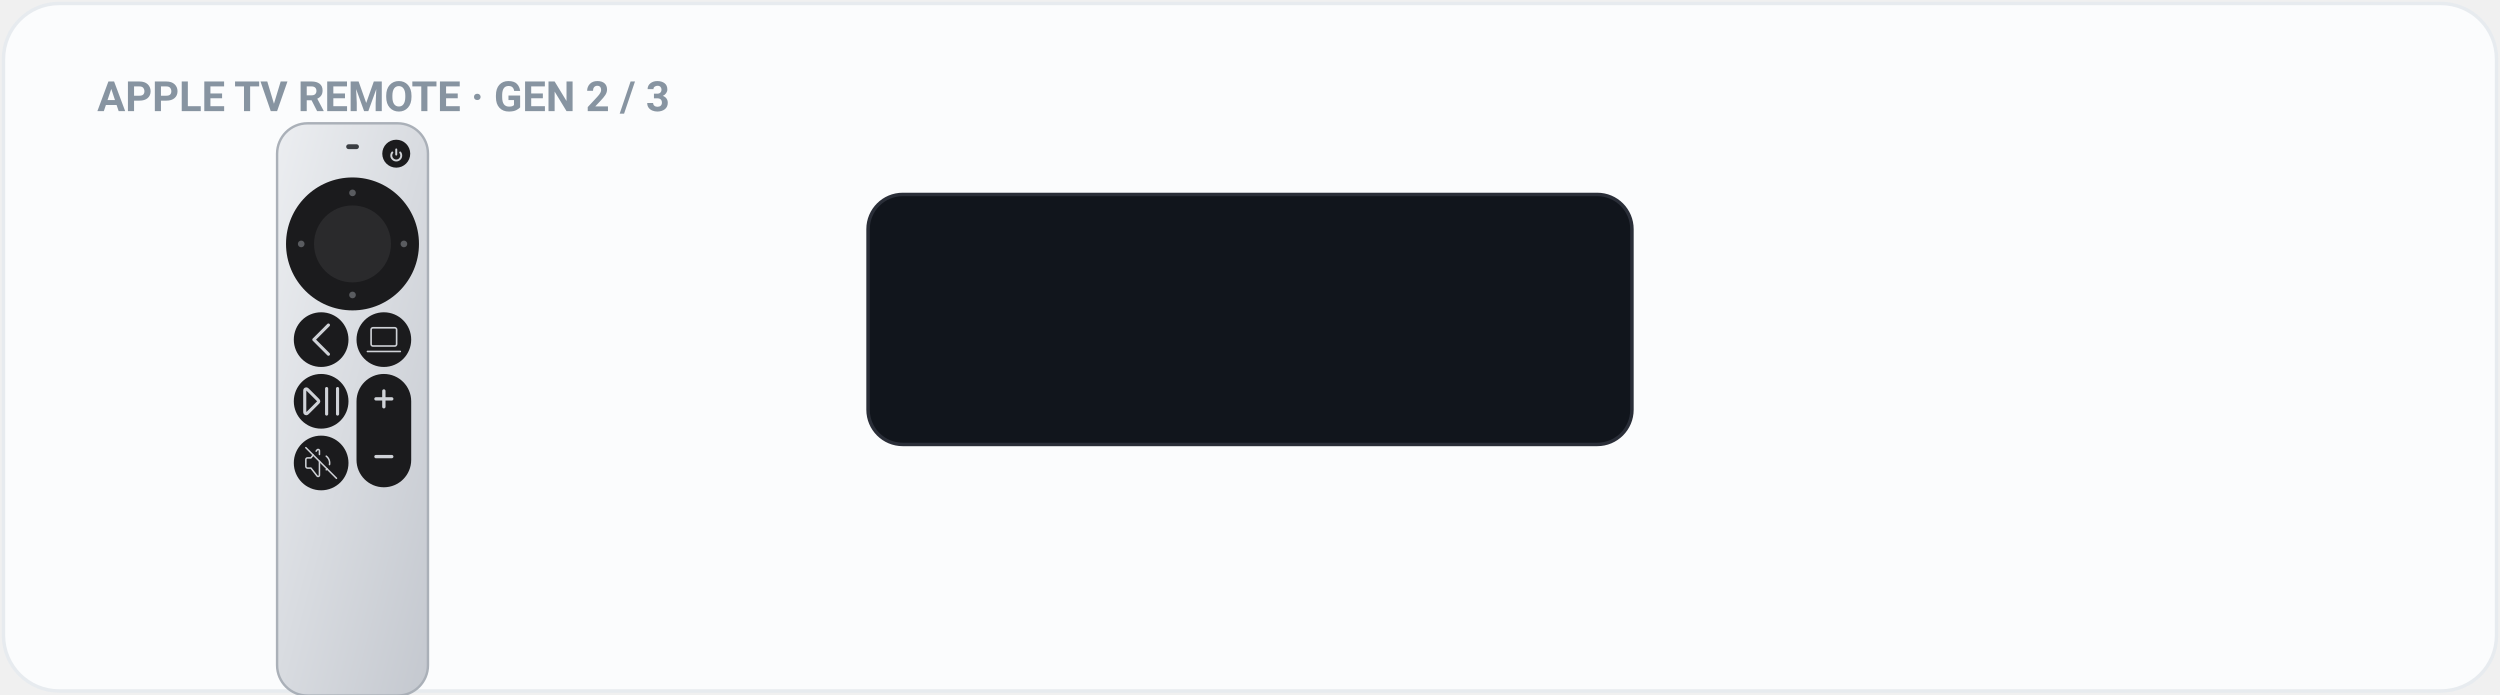
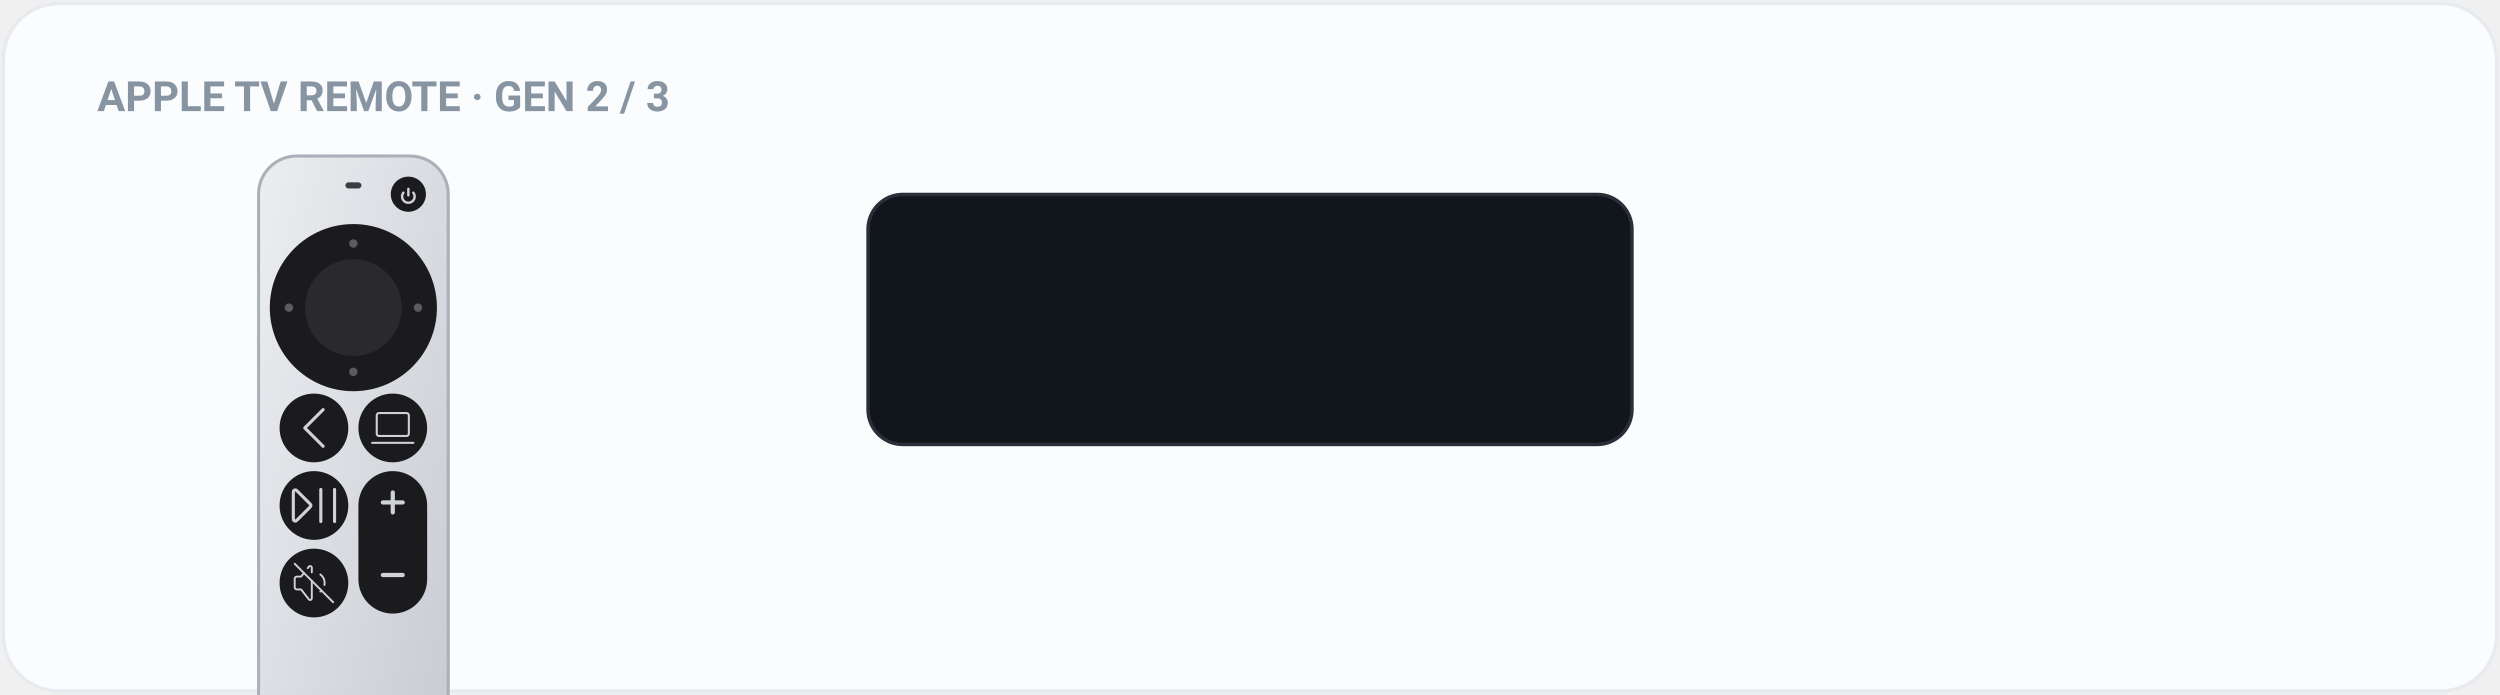
<svg xmlns="http://www.w3.org/2000/svg" viewBox="0 0 720 200" width="720" font-family="-apple-system, 'Segoe UI', Roboto, system-ui, sans-serif" role="img" aria-label="Apple TV Remote (gen 2/3): press TV to talk, press again to type your words, Back or Esc to cancel, swipe the touchpad to move the cursor">
  <defs>
    <linearGradient id="bodyG" x1="0" y1="0" x2="1" y2="1">
      <stop offset="0" stop-color="#eceef1" />
      <stop offset="1" stop-color="#c4c8cf" />
    </linearGradient>
    <clipPath id="typeRC">
      <rect x="300" y="78" width="0" height="30">
        <animate attributeName="width" values="0;0;0;124;124;0;0" keyTimes="0;0.28;0.30;0.45;0.50;0.505;1" dur="8s" repeatCount="indefinite" />
      </rect>
    </clipPath>
  </defs>
  <rect x="1" y="1" width="718" height="198" rx="16" fill="#FBFCFD" stroke="#E7EBEF" />
  <text x="28" y="32" fill="#8794A1" font-size="12" font-weight="600">APPLE TV REMOTE · GEN 2 / 3</text>
-   <g transform="translate(15,30) scale(1.75)">
+   <g transform="translate(-7,38) scale(2.2)">
    <rect x="37.03" y="3.15" width="24.83" height="94.18" rx="5" fill="url(#bodyG)" stroke="#aab0b8" stroke-width="0.4" />
    <rect x="48.4" y="6.6" width="2.1" height="0.8" rx="0.4" fill="#3a3d42" />
    <circle cx="56.64" cy="8.15" r="2.3" fill="#1b1b1d" />
    <path d="M56.64 7.45 v0.85 M55.99 7.95 a0.82 0.82 0 1 0 1.3 0" fill="none" stroke="#cfd2d7" stroke-width="0.32" stroke-linecap="round" />
    <circle cx="49.44" cy="23" r="10.94" fill="#1b1b1d" />
    <circle cx="49.44" cy="23" r="6.33" fill="#2a2a2c" />
    <g fill="#5a5c60">
      <circle cx="49.44" cy="14.6" r="0.55" />
      <circle cx="49.44" cy="31.4" r="0.55" />
      <circle cx="41" cy="23" r="0.55" />
      <circle cx="57.9" cy="23" r="0.55" />
    </g>
    <circle cx="44.28" cy="38.75" r="4.5" fill="#1b1b1d" />
    <g transform="translate(39.48,33.95) scale(0.40)">
      <path d="M15 6l-6 6l6 6" fill="none" stroke="#cfd2d7" stroke-width="0.9" vector-effect="non-scaling-stroke" stroke-linecap="round" stroke-linejoin="round" />
    </g>
    <circle cx="54.6" cy="38.75" r="4.5" fill="#1b1b1d" />
    <g transform="translate(51.0,35.0) scale(0.30)" fill="none" stroke="#cfd2d7" stroke-width="0.9" vector-effect="non-scaling-stroke" stroke-linecap="round" stroke-linejoin="round">
      <path d="M3 19l18 0" />
      <path d="M5 7a1 1 0 0 1 1 -1h12a1 1 0 0 1 1 1v8a1 1 0 0 1 -1 1h-12a1 1 0 0 1 -1 -1l0 -8" />
    </g>
    <circle cx="44.28" cy="48.9" r="4.5" fill="#1b1b1d" />
    <g transform="translate(40.68,45.3) scale(0.30)">
      <path d="M15 5V19M21 5V19M3 7.2V16.8C3 17.8 3 18.3 3.2 18.5C3.4 18.7 3.6 18.8 3.9 18.8C4.2 18.8 4.6 18.4 5.3 17.7L10.1 12.9C10.4 12.6 10.6 12.4 10.6 12.3C10.7 12.1 10.7 11.9 10.6 11.7C10.6 11.6 10.4 11.4 10.1 11.1L5.3 6.3C4.6 5.6 4.2 5.2 3.9 5.2C3.6 5.2 3.4 5.3 3.2 5.5C3 5.7 3 6.2 3 7.2Z" fill="none" stroke="#cfd2d7" stroke-width="0.9" vector-effect="non-scaling-stroke" stroke-linecap="round" stroke-linejoin="round" />
    </g>
    <rect x="50.1" y="44.4" width="9" height="18.65" rx="4.5" fill="#1b1b1d" />
    <path d="M54.6 47.2 v2.6 M53.3 48.5 h2.6" stroke="#cfd2d7" stroke-width="0.55" stroke-linecap="round" />
    <path d="M53.3 58 h2.6" stroke="#cfd2d7" stroke-width="0.55" stroke-linecap="round" />
    <circle cx="44.28" cy="59.05" r="4.5" fill="#1b1b1d" />
    <g transform="translate(40.92,55.69) scale(0.28)" fill="none" stroke="#cfd2d7" stroke-width="0.9" vector-effect="non-scaling-stroke" stroke-linecap="round" stroke-linejoin="round">
      <path d="M15 8a5 5 0 0 1 1.912 4.934m-1.377 2.602a5 5 0 0 1 -.535 .464" />
      <path d="M9.069 5.054l.431 -.554a.8 .8 0 0 1 1.5 .5v2m0 4v8a.8 .8 0 0 1 -1.5 .5l-3.5 -4.5h-2a1 1 0 0 1 -1 -1v-4a1 1 0 0 1 1 -1h2l1.294 -1.664" />
      <path d="M3 3l18 18" />
    </g>
    <circle cx="54.6" cy="38.75" r="4.5" fill="#34d399" opacity="0">
      <animate attributeName="opacity" values="0;0;1;1;0;0;1;1;0;0" keyTimes="0;0.03;0.05;0.21;0.24;0.30;0.32;0.47;0.50;1" dur="8s" repeatCount="indefinite" />
    </circle>
    <circle cx="44.28" cy="38.75" r="4.5" fill="#34d399" opacity="0">
      <animate attributeName="opacity" values="0;0;1;1;0;0" keyTimes="0;0.53;0.55;0.72;0.74;1" dur="8s" repeatCount="indefinite" />
    </circle>
    <circle cx="49.44" cy="23" r="10.94" fill="none" stroke="#3b9eff" stroke-width="1" opacity="0">
      <animate attributeName="opacity" values="0;0;1;1;0;0" keyTimes="0;0.78;0.80;0.97;0.99;1" dur="8s" repeatCount="indefinite" />
    </circle>
  </g>
  <rect x="250" y="56" width="220" height="72" rx="10" fill="#11151c" stroke="#2a2e38" />
  <g opacity="0">
    <animate attributeName="opacity" values="0;0;1;1;0;0" keyTimes="0;0.04;0.06;0.22;0.24;1" dur="8s" repeatCount="indefinite" />
    <g fill="#34d399">
      <rect x="332" y="85" width="6" height="14" rx="3" />
      <rect x="346" y="79" width="6" height="26" rx="3">
        <animate attributeName="height" values="26;14;26" dur="0.5s" repeatCount="indefinite" />
        <animate attributeName="y" values="79;85;79" dur="0.5s" repeatCount="indefinite" />
      </rect>
      <rect x="360" y="73" width="6" height="38" rx="3">
        <animate attributeName="height" values="38;20;38" dur="0.45s" repeatCount="indefinite" />
        <animate attributeName="y" values="73;82;73" dur="0.45s" repeatCount="indefinite" />
      </rect>
      <rect x="374" y="81" width="6" height="22" rx="3">
        <animate attributeName="height" values="22;36;22" dur="0.5s" repeatCount="indefinite" />
        <animate attributeName="y" values="81;74;81" dur="0.5s" repeatCount="indefinite" />
      </rect>
      <rect x="388" y="86" width="6" height="12" rx="3" />
    </g>
  </g>
  <g clip-path="url(#typeRC)">
    <text x="360" y="99" text-anchor="middle" font-size="22" font-weight="500" fill="#e6e8ee">Hello world</text>
  </g>
  <g opacity="0">
    <animate attributeName="opacity" values="0;0;1;1;0;0" keyTimes="0;0.54;0.56;0.72;0.74;1" dur="8s" repeatCount="indefinite" />
    <circle cx="360" cy="92" r="17" fill="#3a1414" stroke="#ff6b6b" />
    <path d="M352 84 l16 16 M368 84 l-16 16" stroke="#ff6b6b" stroke-width="3.4" stroke-linecap="round" />
  </g>
  <path d="M343 78 l0 17 l4.4 -4.4 l3.6 6.8 l3.2 -1.2 l-3.6 -6.8 l6.8 0 z" fill="#fff" opacity="0">
    <animate attributeName="opacity" values="0;0;1;1;0;0" keyTimes="0;0.79;0.81;0.97;0.99;1" dur="8s" repeatCount="indefinite" />
    <animateTransform attributeName="transform" type="translate" values="0,0;0,0;30,16;58,4;40,22;40,22" keyTimes="0;0.80;0.86;0.91;0.97;1" dur="8s" repeatCount="indefinite" additive="sum" />
  </path>
  <g opacity="0">
    <animate attributeName="opacity" values="0;0;1;1;0;0" keyTimes="0;0.02;0.04;0.23;0.25;1" dur="8s" repeatCount="indefinite" />
    <rect x="500" y="73" width="34" height="24" rx="6" fill="#34d399" />
    <text x="517" y="89" text-anchor="middle" font-size="12" font-weight="700" fill="#06281c">TV</text>
    <text x="544" y="90" font-size="17" font-weight="600" fill="#2B333C">Press TV — talk</text>
    <text x="500" y="116" font-size="13" fill="#8794A1">live waveform = you're recording</text>
  </g>
  <g opacity="0">
    <animate attributeName="opacity" values="0;0;1;1;0;0" keyTimes="0;0.27;0.29;0.48;0.50;1" dur="8s" repeatCount="indefinite" />
    <rect x="500" y="73" width="34" height="24" rx="6" fill="#34d399" />
    <text x="517" y="89" text-anchor="middle" font-size="12" font-weight="700" fill="#06281c">TV</text>
    <text x="544" y="90" font-size="17" font-weight="600" fill="#2B333C">Press TV again — done</text>
    <text x="500" y="116" font-size="13" fill="#8794A1">your words are typed in at the cursor</text>
  </g>
  <g opacity="0">
    <animate attributeName="opacity" values="0;0;1;1;0;0" keyTimes="0;0.52;0.54;0.73;0.75;1" dur="8s" repeatCount="indefinite" />
    <rect x="500" y="73" width="54" height="24" rx="6" fill="#3a3d42" />
    <text x="527" y="89" text-anchor="middle" font-size="12" font-weight="700" fill="#e6e8ee">‹ / esc</text>
    <text x="564" y="90" font-size="17" font-weight="600" fill="#2B333C">Cancel</text>
    <text x="500" y="116" font-size="13" fill="#8794A1">discarded — nothing pasted</text>
  </g>
  <g opacity="0">
    <animate attributeName="opacity" values="0;0;1;1;0;0" keyTimes="0;0.77;0.79;0.98;0.995;1" dur="8s" repeatCount="indefinite" />
    <rect x="500" y="73" width="74" height="24" rx="6" fill="#3b9eff" />
    <text x="537" y="89" text-anchor="middle" font-size="12" font-weight="700" fill="#06223f">touchpad</text>
    <text x="584" y="90" font-size="17" font-weight="600" fill="#2B333C">Swipe</text>
    <text x="500" y="116" font-size="13" fill="#8794A1">moves the mouse cursor · ↑↓ lists · ←→ Tab</text>
  </g>
</svg>
